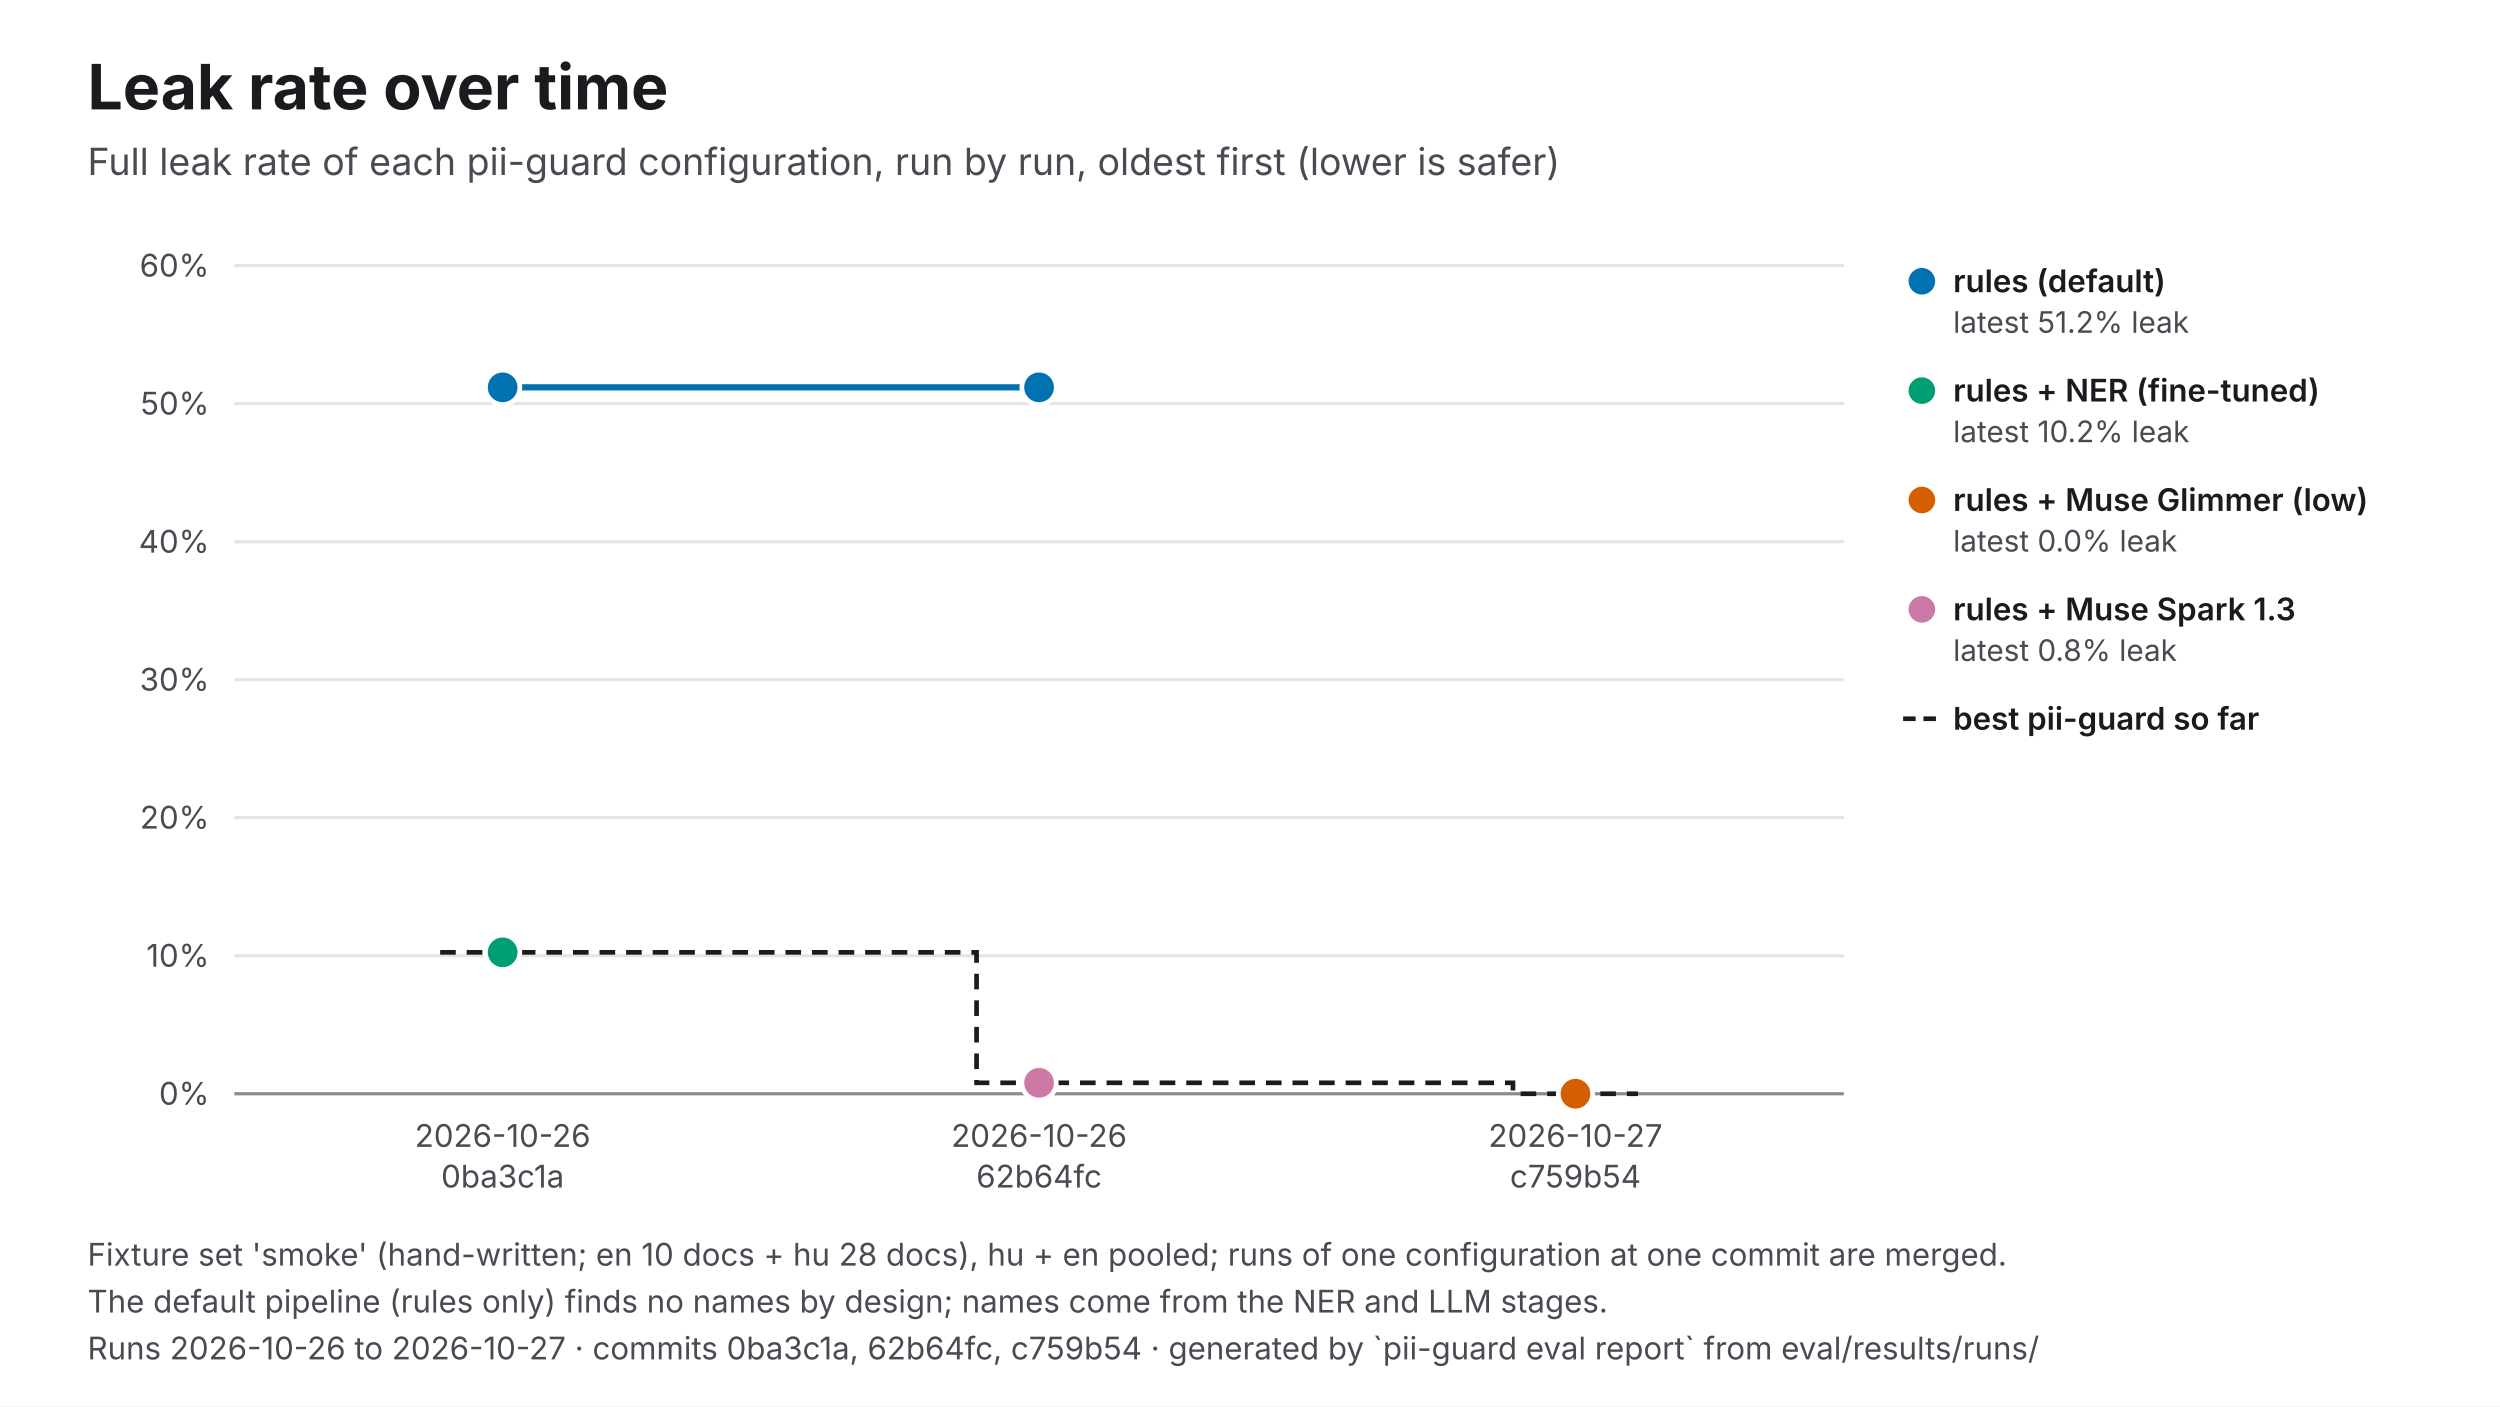
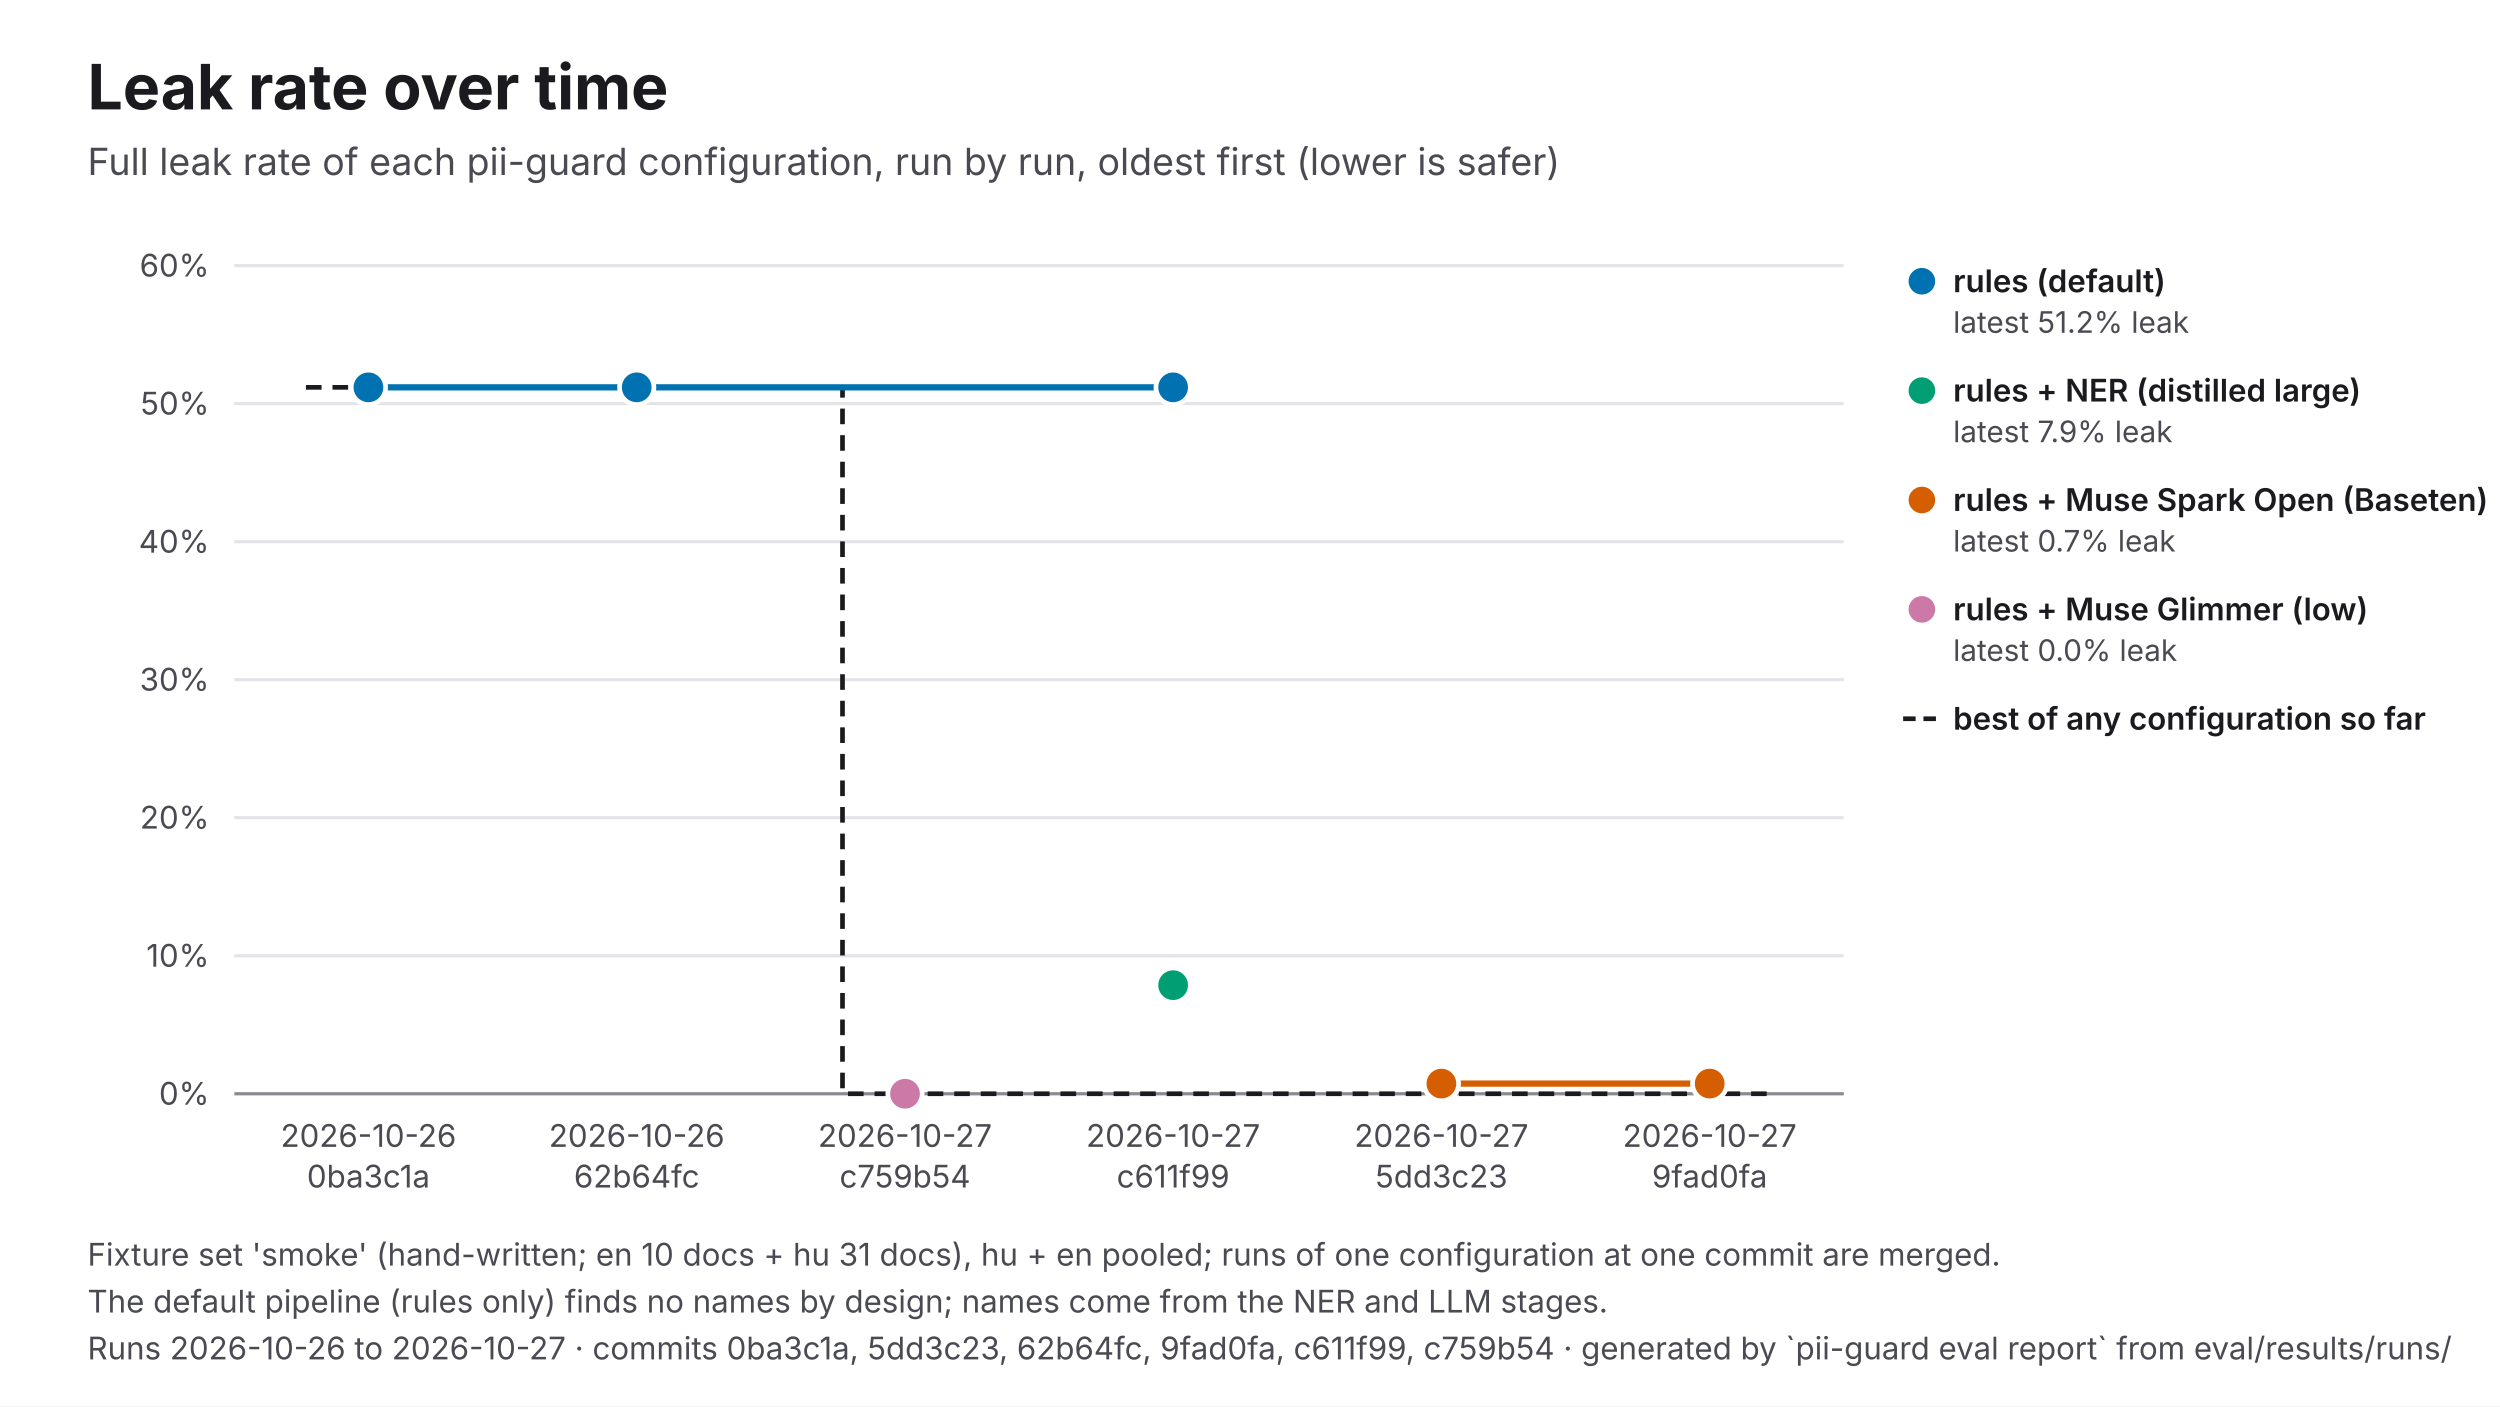
<svg xmlns="http://www.w3.org/2000/svg" viewBox="0 0 1600 900" width="1600" height="900" role="img" aria-labelledby="t d" font-family="Inter, 'Helvetica Neue', Helvetica, Arial, sans-serif">
  <rect width="1600" height="900" fill="#FFFFFF" />
  <text x="56" y="70" font-size="40" fill="#1B1B1F" font-weight="700">Leak rate over time</text>
  <text x="56" y="112" font-size="24" fill="#4A4A52">Full leak rate of each pii-guard configuration, run by run, oldest first (lower is safer)</text>
  <line x1="150" y1="700" x2="1180" y2="700" stroke="#E3E3E8" stroke-width="2" />
  <text x="134" y="707" font-size="20" fill="#4A4A52" text-anchor="end">0%</text>
  <line x1="150" y1="611.7" x2="1180" y2="611.7" stroke="#E3E3E8" stroke-width="2" />
  <text x="134" y="618.7" font-size="20" fill="#4A4A52" text-anchor="end">10%</text>
  <line x1="150" y1="523.3" x2="1180" y2="523.3" stroke="#E3E3E8" stroke-width="2" />
  <text x="134" y="530.3" font-size="20" fill="#4A4A52" text-anchor="end">20%</text>
  <line x1="150" y1="435" x2="1180" y2="435" stroke="#E3E3E8" stroke-width="2" />
  <text x="134" y="442" font-size="20" fill="#4A4A52" text-anchor="end">30%</text>
  <line x1="150" y1="346.7" x2="1180" y2="346.7" stroke="#E3E3E8" stroke-width="2" />
  <text x="134" y="353.7" font-size="20" fill="#4A4A52" text-anchor="end">40%</text>
  <line x1="150" y1="258.3" x2="1180" y2="258.3" stroke="#E3E3E8" stroke-width="2" />
  <text x="134" y="265.3" font-size="20" fill="#4A4A52" text-anchor="end">50%</text>
  <line x1="150" y1="170" x2="1180" y2="170" stroke="#E3E3E8" stroke-width="2" />
  <text x="134" y="177" font-size="20" fill="#4A4A52" text-anchor="end">60%</text>
-   <text x="321.7" y="734" font-size="20" fill="#4A4A52" text-anchor="middle">2026-10-26</text>
-   <text x="321.7" y="760" font-size="20" fill="#4A4A52" text-anchor="middle">0ba3c1a</text>
-   <text x="665" y="734" font-size="20" fill="#4A4A52" text-anchor="middle">2026-10-26</text>
-   <text x="665" y="760" font-size="20" fill="#4A4A52" text-anchor="middle">62b64fc</text>
-   <text x="1008.3" y="734" font-size="20" fill="#4A4A52" text-anchor="middle">2026-10-27</text>
-   <text x="1008.3" y="760" font-size="20" fill="#4A4A52" text-anchor="middle">c759b54</text>
+   <text x="235.8" y="734" font-size="20" fill="#4A4A52" text-anchor="middle">2026-10-26</text>
+   <text x="235.8" y="760" font-size="20" fill="#4A4A52" text-anchor="middle">0ba3c1a</text>
+   <text x="407.5" y="734" font-size="20" fill="#4A4A52" text-anchor="middle">2026-10-26</text>
+   <text x="407.5" y="760" font-size="20" fill="#4A4A52" text-anchor="middle">62b64fc</text>
+   <text x="579.2" y="734" font-size="20" fill="#4A4A52" text-anchor="middle">2026-10-27</text>
+   <text x="579.2" y="760" font-size="20" fill="#4A4A52" text-anchor="middle">c759b54</text>
+   <text x="750.8" y="734" font-size="20" fill="#4A4A52" text-anchor="middle">2026-10-27</text>
+   <text x="750.8" y="760" font-size="20" fill="#4A4A52" text-anchor="middle">c611f99</text>
+   <text x="922.5" y="734" font-size="20" fill="#4A4A52" text-anchor="middle">2026-10-27</text>
+   <text x="922.5" y="760" font-size="20" fill="#4A4A52" text-anchor="middle">5dd3c23</text>
+   <text x="1094.2" y="734" font-size="20" fill="#4A4A52" text-anchor="middle">2026-10-27</text>
+   <text x="1094.2" y="760" font-size="20" fill="#4A4A52" text-anchor="middle">9fad0fa</text>
  <line x1="150" y1="700" x2="1180" y2="700" stroke="#8A8A93" stroke-width="2" />
-   <path d="M281.7,609.5H625V693H968.3V700H1048.3" fill="none" stroke="#1B1B1F" stroke-width="3" stroke-dasharray="10 7" />
-   <path d="M321.7,247.9L665,247.9" fill="none" stroke="#0072B2" stroke-width="4" />
-   <circle cx="321.7" cy="247.9" r="11" fill="#0072B2" stroke="#FFFFFF" stroke-width="3" />
-   <circle cx="665" cy="247.9" r="11" fill="#0072B2" stroke="#FFFFFF" stroke-width="3" />
-   <circle cx="321.7" cy="609.5" r="11" fill="#009E73" stroke="#FFFFFF" stroke-width="3" />
-   <circle cx="1008.3" cy="700" r="11" fill="#D55E00" stroke="#FFFFFF" stroke-width="3" />
-   <circle cx="665" cy="693" r="11" fill="#CC79A7" stroke="#FFFFFF" stroke-width="3" />
+   <path d="M195.8,247.9H367.5V247.9H539.2V700H710.8V700H882.5V700H1054.2V700H1134.2" fill="none" stroke="#1B1B1F" stroke-width="3" stroke-dasharray="10 7" />
+   <path d="M235.8,247.9L407.5,247.9L750.8,247.9" fill="none" stroke="#0072B2" stroke-width="4" />
+   <circle cx="235.8" cy="247.9" r="11" fill="#0072B2" stroke="#FFFFFF" stroke-width="3" />
+   <circle cx="407.5" cy="247.9" r="11" fill="#0072B2" stroke="#FFFFFF" stroke-width="3" />
+   <circle cx="750.8" cy="247.9" r="11" fill="#0072B2" stroke="#FFFFFF" stroke-width="3" />
+   <circle cx="750.8" cy="630.5" r="11" fill="#009E73" stroke="#FFFFFF" stroke-width="3" />
+   <path d="M922.5,693.5L1094.2,693.5" fill="none" stroke="#D55E00" stroke-width="4" />
+   <circle cx="922.5" cy="693.5" r="11" fill="#D55E00" stroke="#FFFFFF" stroke-width="3" />
+   <circle cx="1094.2" cy="693.5" r="11" fill="#D55E00" stroke="#FFFFFF" stroke-width="3" />
+   <circle cx="579.2" cy="700" r="11" fill="#CC79A7" stroke="#FFFFFF" stroke-width="3" />
  <circle cx="1230" cy="180" r="10" fill="#0072B2" stroke="#FFFFFF" stroke-width="3" />
  <text x="1250" y="187" font-size="20" fill="#1B1B1F" font-weight="600">rules (default)</text>
  <text x="1250" y="213" font-size="19" fill="#4A4A52">latest 51.2% leak</text>
  <circle cx="1230" cy="250" r="10" fill="#009E73" stroke="#FFFFFF" stroke-width="3" />
-   <text x="1250" y="257" font-size="20" fill="#1B1B1F" font-weight="600">rules + NER (fine-tuned)</text>
-   <text x="1250" y="283" font-size="19" fill="#4A4A52">latest 10.2% leak</text>
+   <text x="1250" y="257" font-size="20" fill="#1B1B1F" font-weight="600">rules + NER (distilled large)</text>
+   <text x="1250" y="283" font-size="19" fill="#4A4A52">latest 7.9% leak</text>
  <circle cx="1230" cy="320" r="10" fill="#D55E00" stroke="#FFFFFF" stroke-width="3" />
-   <text x="1250" y="327" font-size="20" fill="#1B1B1F" font-weight="600">rules + Muse Glimmer (low)</text>
-   <text x="1250" y="353" font-size="19" fill="#4A4A52">latest 0.0% leak</text>
+   <text x="1250" y="327" font-size="20" fill="#1B1B1F" font-weight="600">rules + Muse Spark Open (Baseten)</text>
+   <text x="1250" y="353" font-size="19" fill="#4A4A52">latest 0.7% leak</text>
  <circle cx="1230" cy="390" r="10" fill="#CC79A7" stroke="#FFFFFF" stroke-width="3" />
-   <text x="1250" y="397" font-size="20" fill="#1B1B1F" font-weight="600">rules + Muse Spark 1.3</text>
-   <text x="1250" y="423" font-size="19" fill="#4A4A52">latest 0.8% leak</text>
+   <text x="1250" y="397" font-size="20" fill="#1B1B1F" font-weight="600">rules + Muse Glimmer (low)</text>
+   <text x="1250" y="423" font-size="19" fill="#4A4A52">latest 0.0% leak</text>
  <line x1="1218" y1="460" x2="1242" y2="460" stroke="#1B1B1F" stroke-width="3" stroke-dasharray="8 5" />
-   <text x="1250" y="467" font-size="20" fill="#1B1B1F" font-weight="600">best pii-guard so far</text>
-   <text x="56" y="810" font-size="20" fill="#4A4A52">Fixture set 'smoke' (hand-written; en 10 docs + hu 28 docs), hu + en pooled; runs of one configuration at one commit are merged.</text>
+   <text x="1250" y="467" font-size="20" fill="#1B1B1F" font-weight="600">best of any configuration so far</text>
+   <text x="56" y="810" font-size="20" fill="#4A4A52">Fixture set 'smoke' (hand-written; en 10 docs + hu 31 docs), hu + en pooled; runs of one configuration at one commit are merged.</text>
  <text x="56" y="840" font-size="20" fill="#4A4A52">The default pipeline (rules only) finds no names by design; names come from the NER and LLM stages.</text>
-   <text x="56" y="870" font-size="20" fill="#4A4A52">Runs 2026-10-26 to 2026-10-27 · commits 0ba3c1a, 62b64fc, c759b54 · generated by `pii-guard eval report` from eval/results/runs/</text>
+   <text x="56" y="870" font-size="20" fill="#4A4A52">Runs 2026-10-26 to 2026-10-27 · commits 0ba3c1a, 5dd3c23, 62b64fc, 9fad0fa, c611f99, c759b54 · generated by `pii-guard eval report` from eval/results/runs/</text>
</svg>
